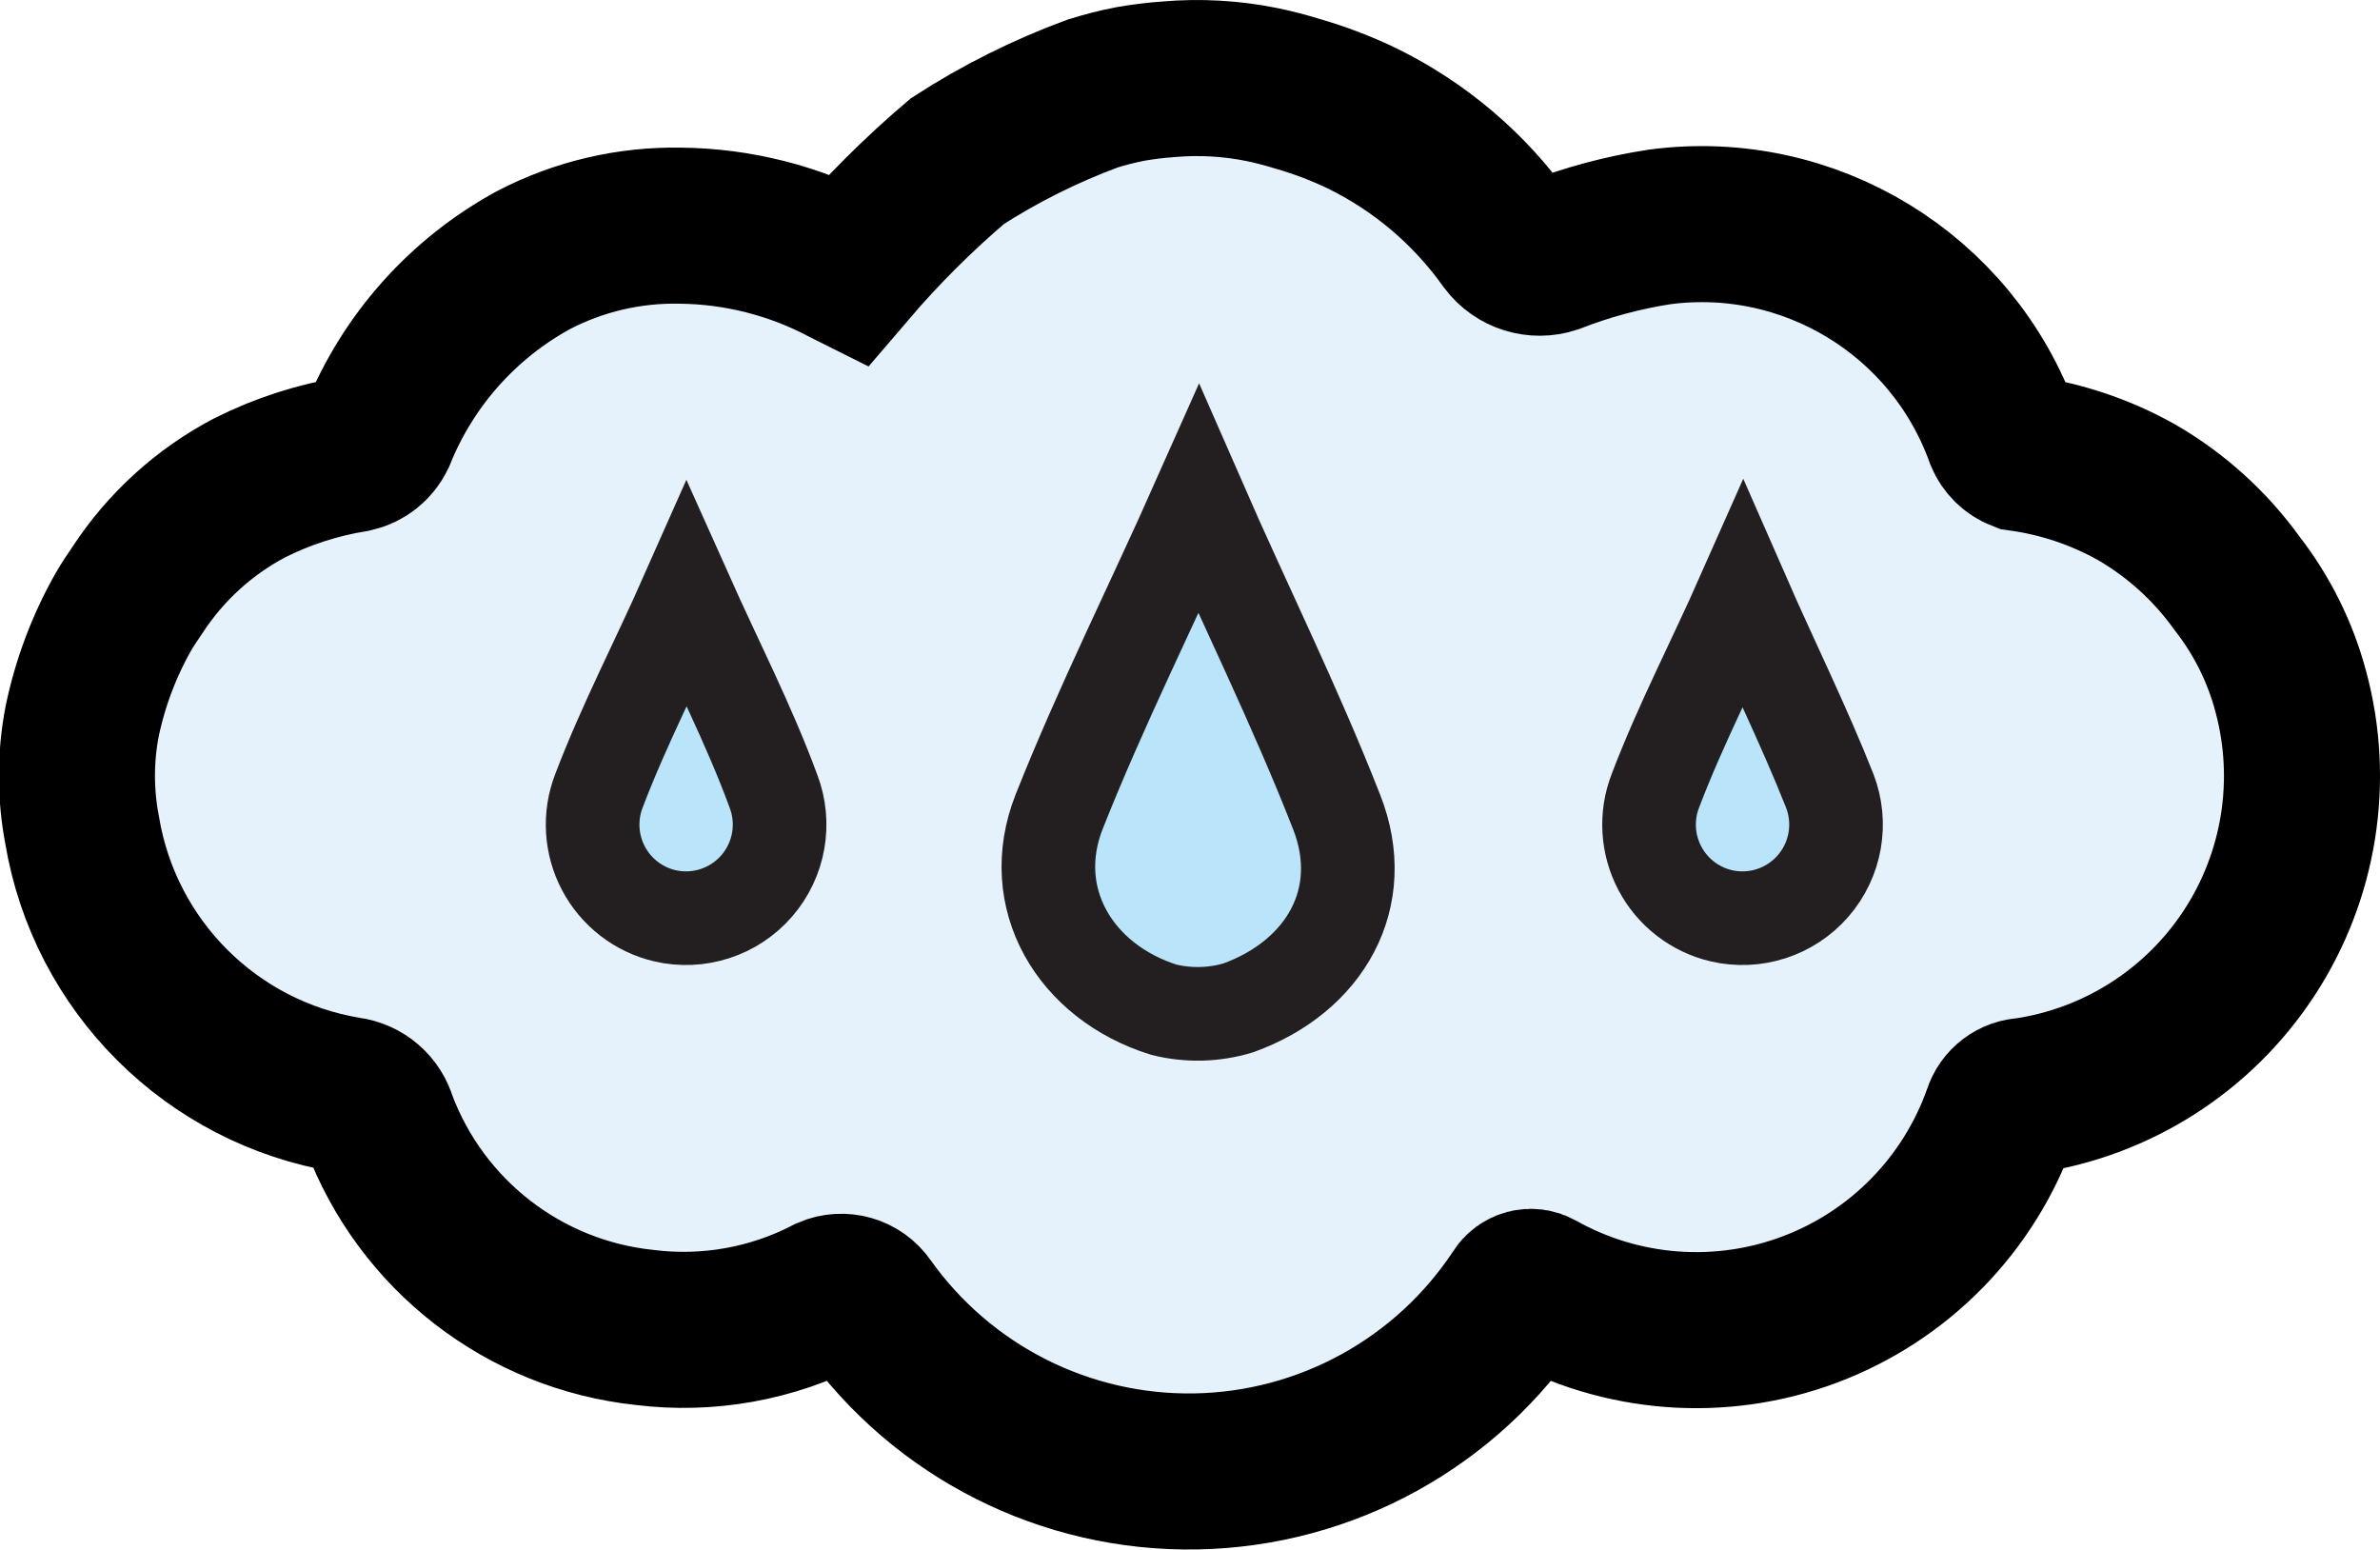
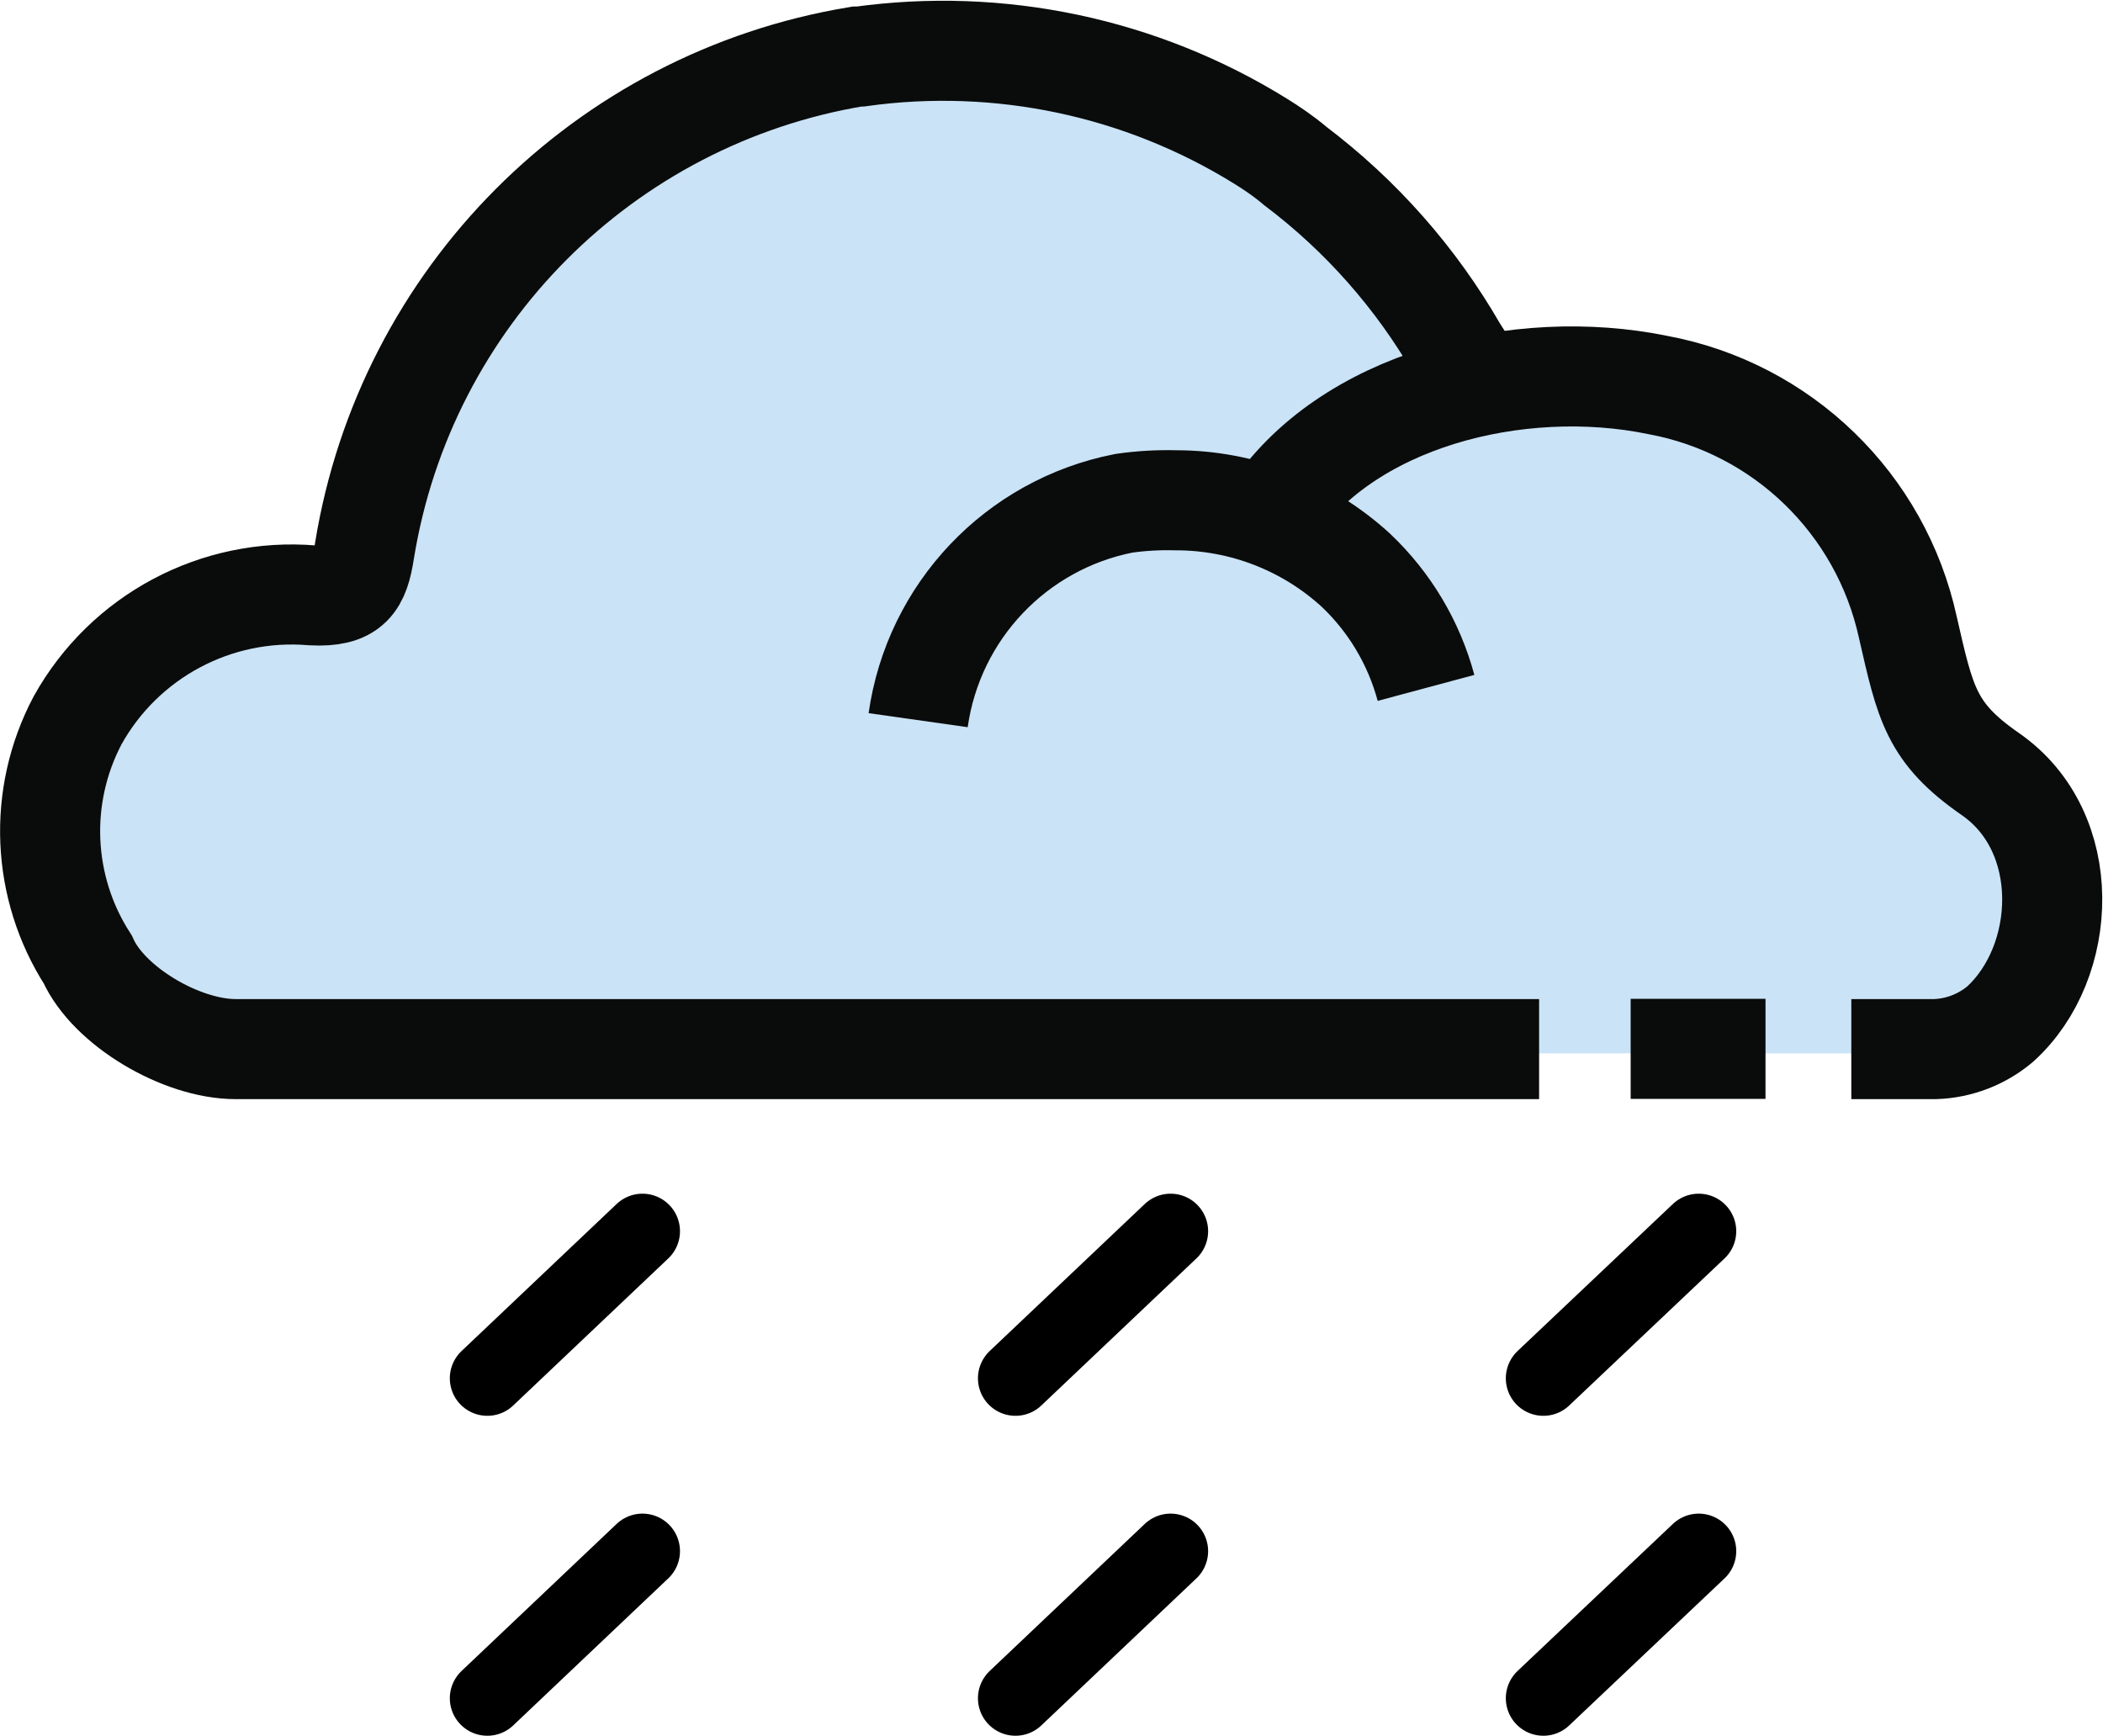
- <svg xmlns="http://www.w3.org/2000/svg" viewBox="0 0 76.26 49.64">
+ <svg xmlns="http://www.w3.org/2000/svg" viewBox="0 0 84.06 69.39">
  <defs>
-     <style>.cls-1{fill:#e5f1fb;}.cls-2{fill:none;stroke:#000;stroke-width:5px;}.cls-2,.cls-3{stroke-miterlimit:10;}.cls-3{fill:#b9e4fa;stroke:#231f20;stroke-width:3px;}</style>
+     <style>.cls-1{fill:#cae3f6;}.cls-2,.cls-3{fill:none;stroke-miterlimit:10;}.cls-2{stroke:#000;stroke-linecap:round;stroke-width:3px;}.cls-3{stroke:#0a0b0b;stroke-width:4px;}</style>
  </defs>
  <g id="Layer_2" data-name="Layer 2">
    <g id="Layer_1-2" data-name="Layer 1">
-       <path class="cls-1" d="M73.41,23a10.14,10.14,0,0,0-1.94-3.8A9.7,9.7,0,0,0,69,16.87a10.46,10.46,0,0,0-4.21-1.57c-.21,0-.46-.32-.56-.55A10.26,10.26,0,0,0,53.29,8a18.22,18.22,0,0,0-3.62,1,1.09,1.09,0,0,1-1.21-.43,12.26,12.26,0,0,0-4.7-4,14.18,14.18,0,0,0-2.09-.82c-.37-.1-.74-.21-1.12-.29a10.22,10.22,0,0,0-3-.18,12.17,12.17,0,0,0-1.22.14,11.56,11.56,0,0,0-1.18.24L35,3.62a21.36,21.36,0,0,0-4.26,2.1,30,30,0,0,0-3.5,3.46c.09,0,0,0-.1,0a11.44,11.44,0,0,0-5.29-1.38,9.84,9.84,0,0,0-4.66,1.13,11,11,0,0,0-4.83,5.2A2.25,2.25,0,0,1,11,15.15a11.2,11.2,0,0,0-2.89,1A9.67,9.67,0,0,0,4.45,19.4c-.14.22-.29.43-.43.67A12.18,12.18,0,0,0,2.67,23.6a9.25,9.25,0,0,0,0,3.46,10.32,10.32,0,0,0,8.47,8.54,1.16,1.16,0,0,1,1,.87,10.22,10.22,0,0,0,8.48,6.62,10,10,0,0,0,5.85-1,1,1,0,0,1,1.28.33,12.65,12.65,0,0,0,20.63.1,1,1,0,0,1,1.28-.32,10.34,10.34,0,0,0,14.46-5.71.85.85,0,0,1,.79-.6A10.34,10.34,0,0,0,73.41,23Z" />
-       <path class="cls-2" d="M73.4,22.15a9.69,9.69,0,0,0-1.72-3.46,10.33,10.33,0,0,0-3.24-2.93,10.58,10.58,0,0,0-3.7-1.24,1,1,0,0,1-.56-.55,10.26,10.26,0,0,0-11-6.7,16.2,16.2,0,0,0-3.43.92,1.32,1.32,0,0,1-1.47-.46A12.37,12.37,0,0,0,43.66,3.8a13.2,13.2,0,0,0-2.1-.8c-.36-.11-.73-.21-1.12-.29a10.53,10.53,0,0,0-3-.17,12,12,0,0,0-1.22.15A11,11,0,0,0,35,3a22.08,22.08,0,0,0-4.32,2.16,30.78,30.78,0,0,0-3.48,3.47l-.1-.05a11.55,11.55,0,0,0-5.3-1.35A9.79,9.79,0,0,0,17.1,8.33a11.12,11.12,0,0,0-5,5.62,1.12,1.12,0,0,1-.76.6A11.52,11.52,0,0,0,8,15.63a9.65,9.65,0,0,0-3.6,3.28c-.15.22-.3.44-.44.68a12.13,12.13,0,0,0-1.33,3.53,9.24,9.24,0,0,0,0,3.47,10.32,10.32,0,0,0,8.51,8.49,1.19,1.19,0,0,1,1,.86,10.24,10.24,0,0,0,8.51,6.59,10.1,10.1,0,0,0,5.91-1.06,1,1,0,0,1,1.22.35,12.65,12.65,0,0,0,20.88-.37.46.46,0,0,1,.62-.16,10.35,10.35,0,0,0,14.83-5.58.85.85,0,0,1,.79-.6A10.36,10.36,0,0,0,73.4,22.15Z" />
-       <path class="cls-3" d="M22,19.06c-.93,2.1-2,4.15-2.81,6.28a3,3,0,0,0,2.11,4,3,3,0,0,0,3.48-4C24,23.22,22.94,21.16,22,19.06Z" />
-       <path class="cls-3" d="M55.85,19.06c-.93,2.1-2,4.15-2.81,6.28a3,3,0,0,0,2.11,4,3,3,0,0,0,3.48-4C57.79,23.22,56.77,21.16,55.85,19.06Z" />
-       <path class="cls-3" d="M38.41,16c-1.48,3.33-3.12,6.6-4.47,10-1.1,2.78.51,5.46,3.35,6.35a4.51,4.51,0,0,0,2.39-.06c2.77-1,4.23-3.52,3.15-6.27C41.5,22.62,39.87,19.34,38.41,16Z" />
+       <path class="cls-1" d="M61.52,42.12H9.42c-2.18,0-5.08-1.72-5.91-3.59A9.47,9.47,0,0,1,3.1,29a9.79,9.79,0,0,1,9.38-5c1.57.08,1.89-.49,2.09-1.8A23.9,23.9,0,0,1,34.26,2.44l.12,0a24,24,0,0,1,16,3.38c.47.29.94.6,1.4,1a24.37,24.37,0,0,1,6.46,7.32L59,15.34" />
+       <path class="cls-1" d="M36.7,29a10.32,10.32,0,0,1,8.22-8.68,13.4,13.4,0,0,1,2-.15,10.68,10.68,0,0,1,7.19,2.78A10.16,10.16,0,0,1,57,27.68" />
+       <path class="cls-1" d="M50.77,20.78c3-4.64,9.95-6.35,15.49-5.21a12.57,12.57,0,0,1,10,9.69c.7,3,.93,4.22,3.29,5.85,3.36,2.33,3.12,7.54.4,10a4.26,4.26,0,0,1-2.6,1h-18" />
+       <line class="cls-1" x1="65.18" y1="42.11" x2="70.57" y2="42.11" />
+       <line class="cls-2" x1="67.9" y1="62.01" x2="61.69" y2="67.89" />
+       <line class="cls-2" x1="25.68" y1="62.01" x2="19.48" y2="67.89" />
+       <line class="cls-2" x1="46.79" y1="62.01" x2="40.59" y2="67.89" />
+       <line class="cls-2" x1="67.9" y1="49.22" x2="61.69" y2="55.1" />
+       <line class="cls-2" x1="25.68" y1="49.22" x2="19.48" y2="55.1" />
+       <line class="cls-2" x1="46.79" y1="49.22" x2="40.59" y2="55.1" />
+       <path class="cls-3" d="M61.52,41.94H9.42c-2.18,0-5.08-1.72-5.91-3.58A9.49,9.49,0,0,1,3.1,28.8a9.79,9.79,0,0,1,9.38-5c1.57.08,1.89-.49,2.09-1.79A23.9,23.9,0,0,1,34.26,2.26l.12,0a24.08,24.08,0,0,1,16,3.38c.47.29.94.61,1.4,1a24.49,24.49,0,0,1,6.46,7.32L59,15.16" />
+       <path class="cls-3" d="M36.7,28.79a10.31,10.31,0,0,1,8.22-8.67A12.28,12.28,0,0,1,47,20a10.64,10.64,0,0,1,7.19,2.79A10.08,10.08,0,0,1,57,27.5" />
+       <path class="cls-3" d="M50.77,20.61c3-4.65,9.95-6.36,15.49-5.22a12.58,12.58,0,0,1,10,9.69c.7,3.06.93,4.22,3.29,5.86,3.36,2.32,3.12,7.53.4,10a4.26,4.26,0,0,1-2.6,1H74" />
+       <line class="cls-3" x1="65.18" y1="41.93" x2="70.57" y2="41.93" />
    </g>
  </g>
</svg>
